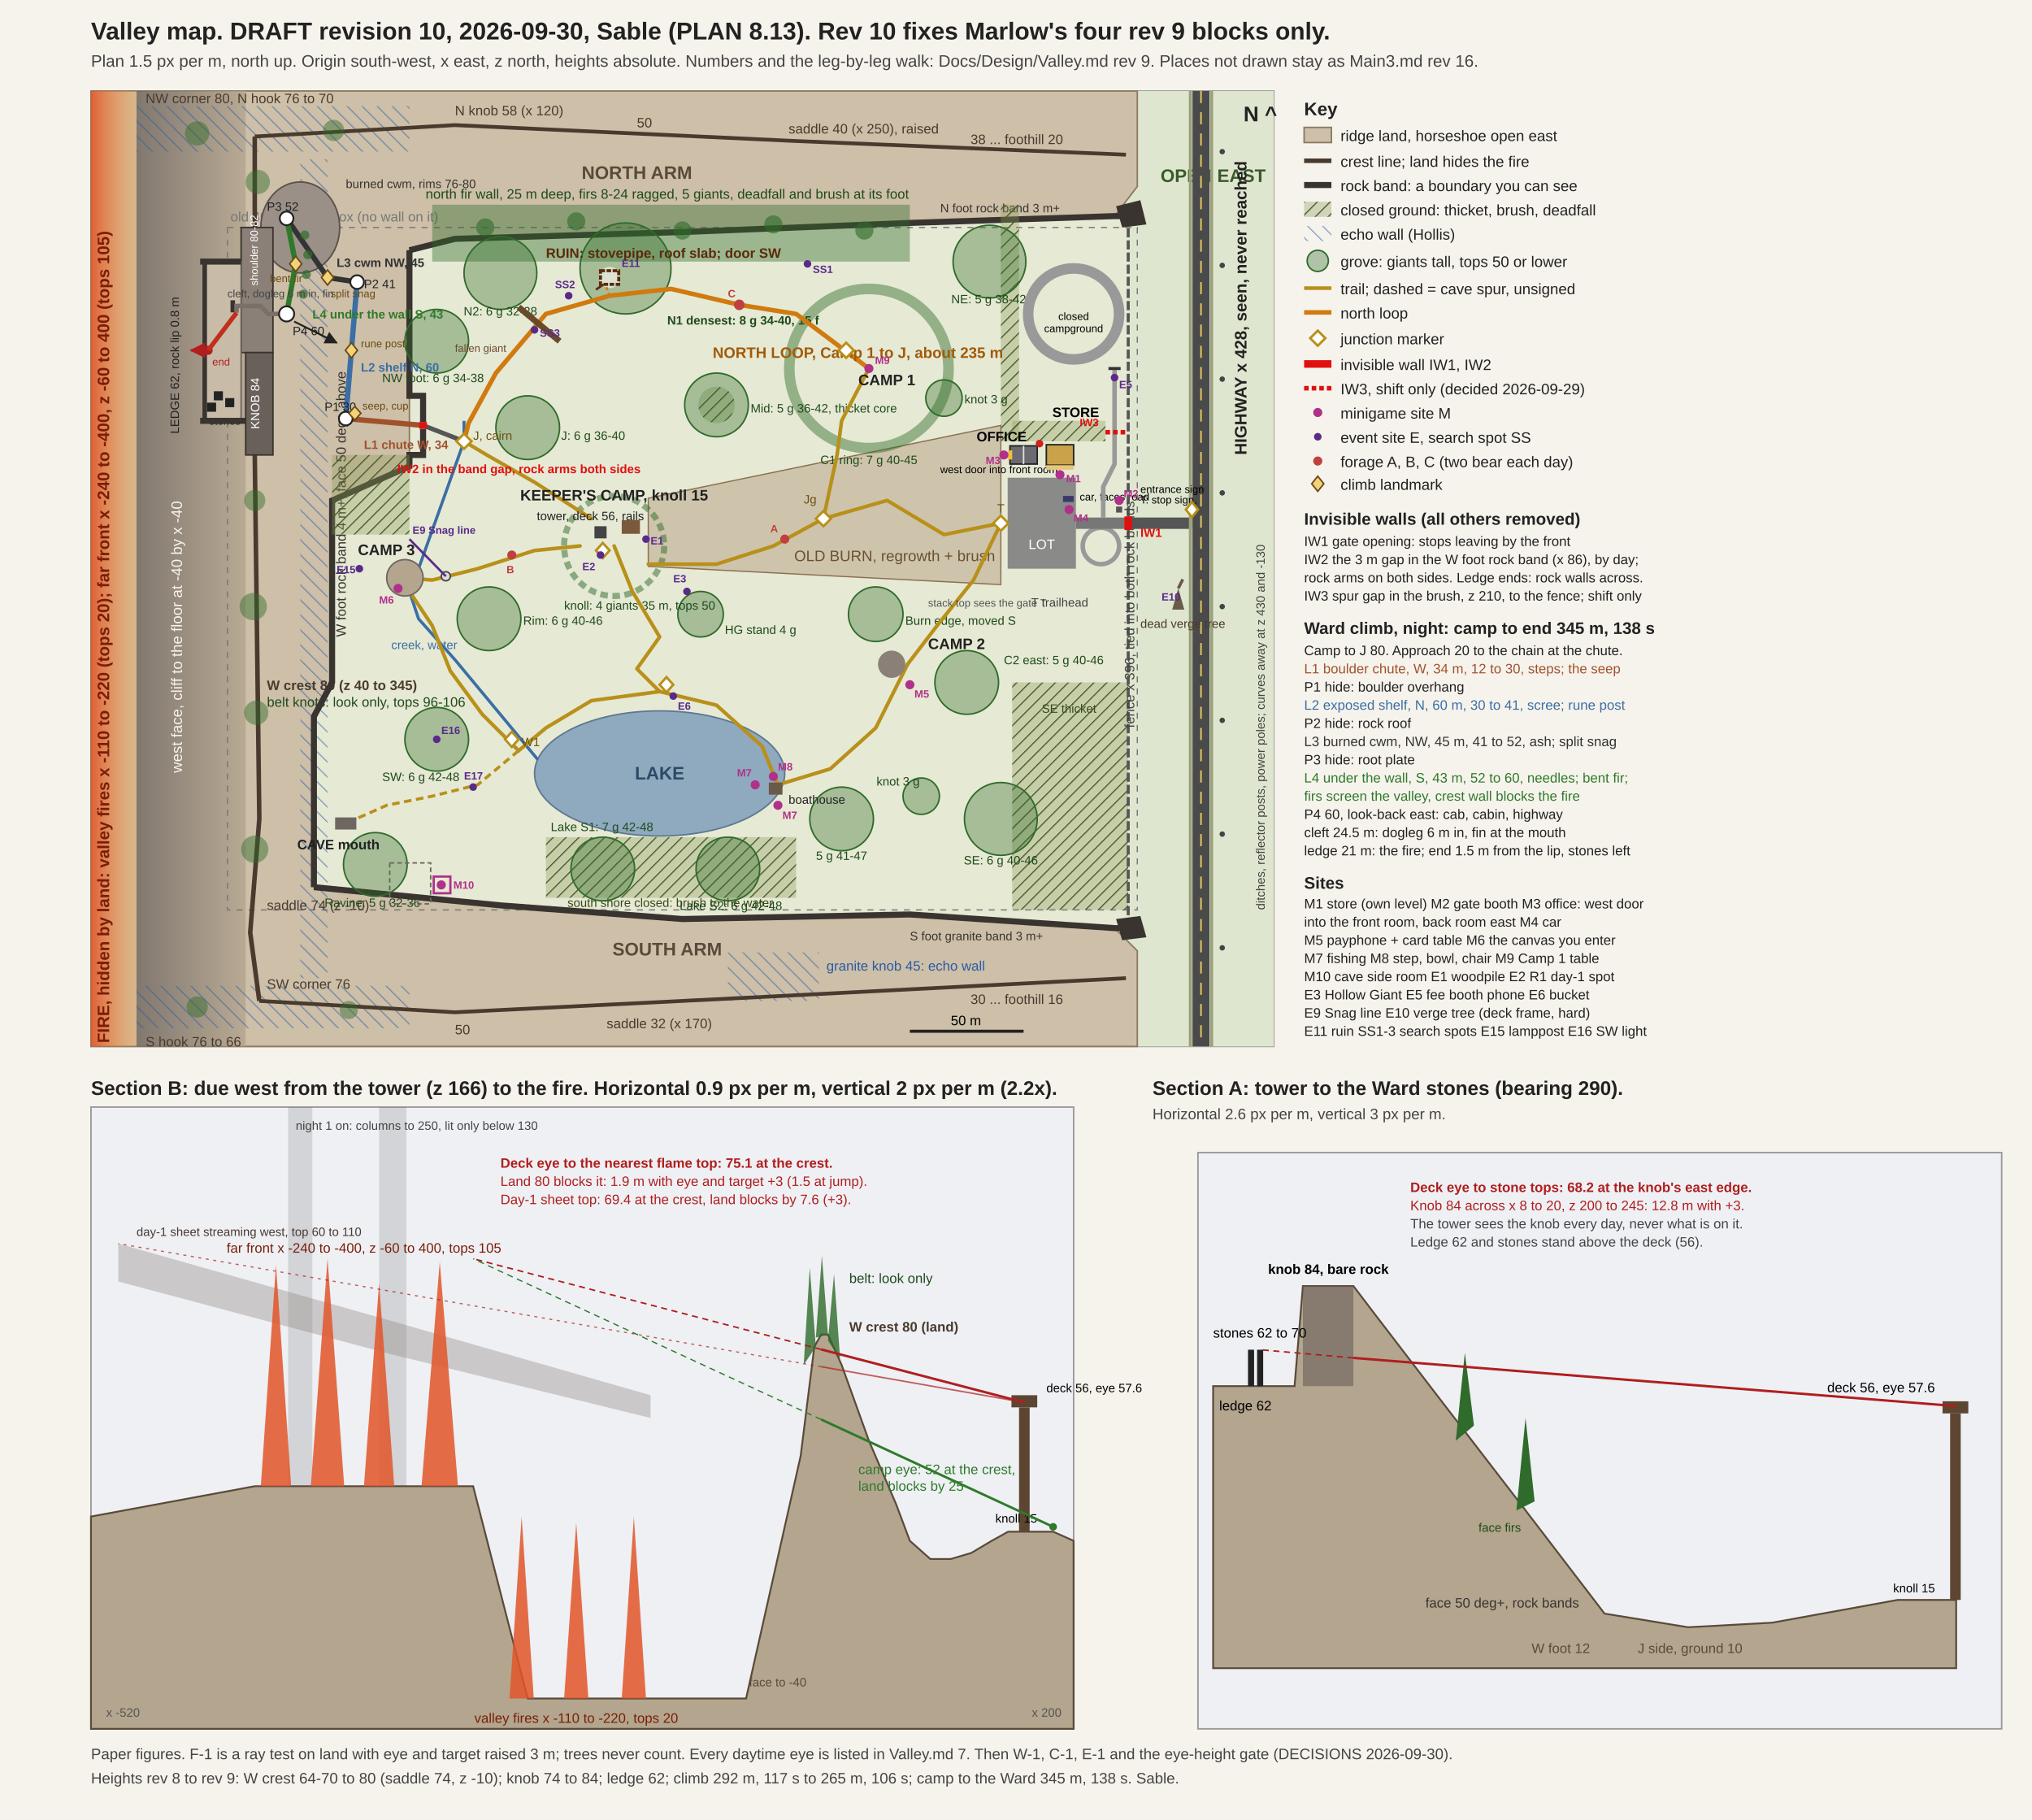
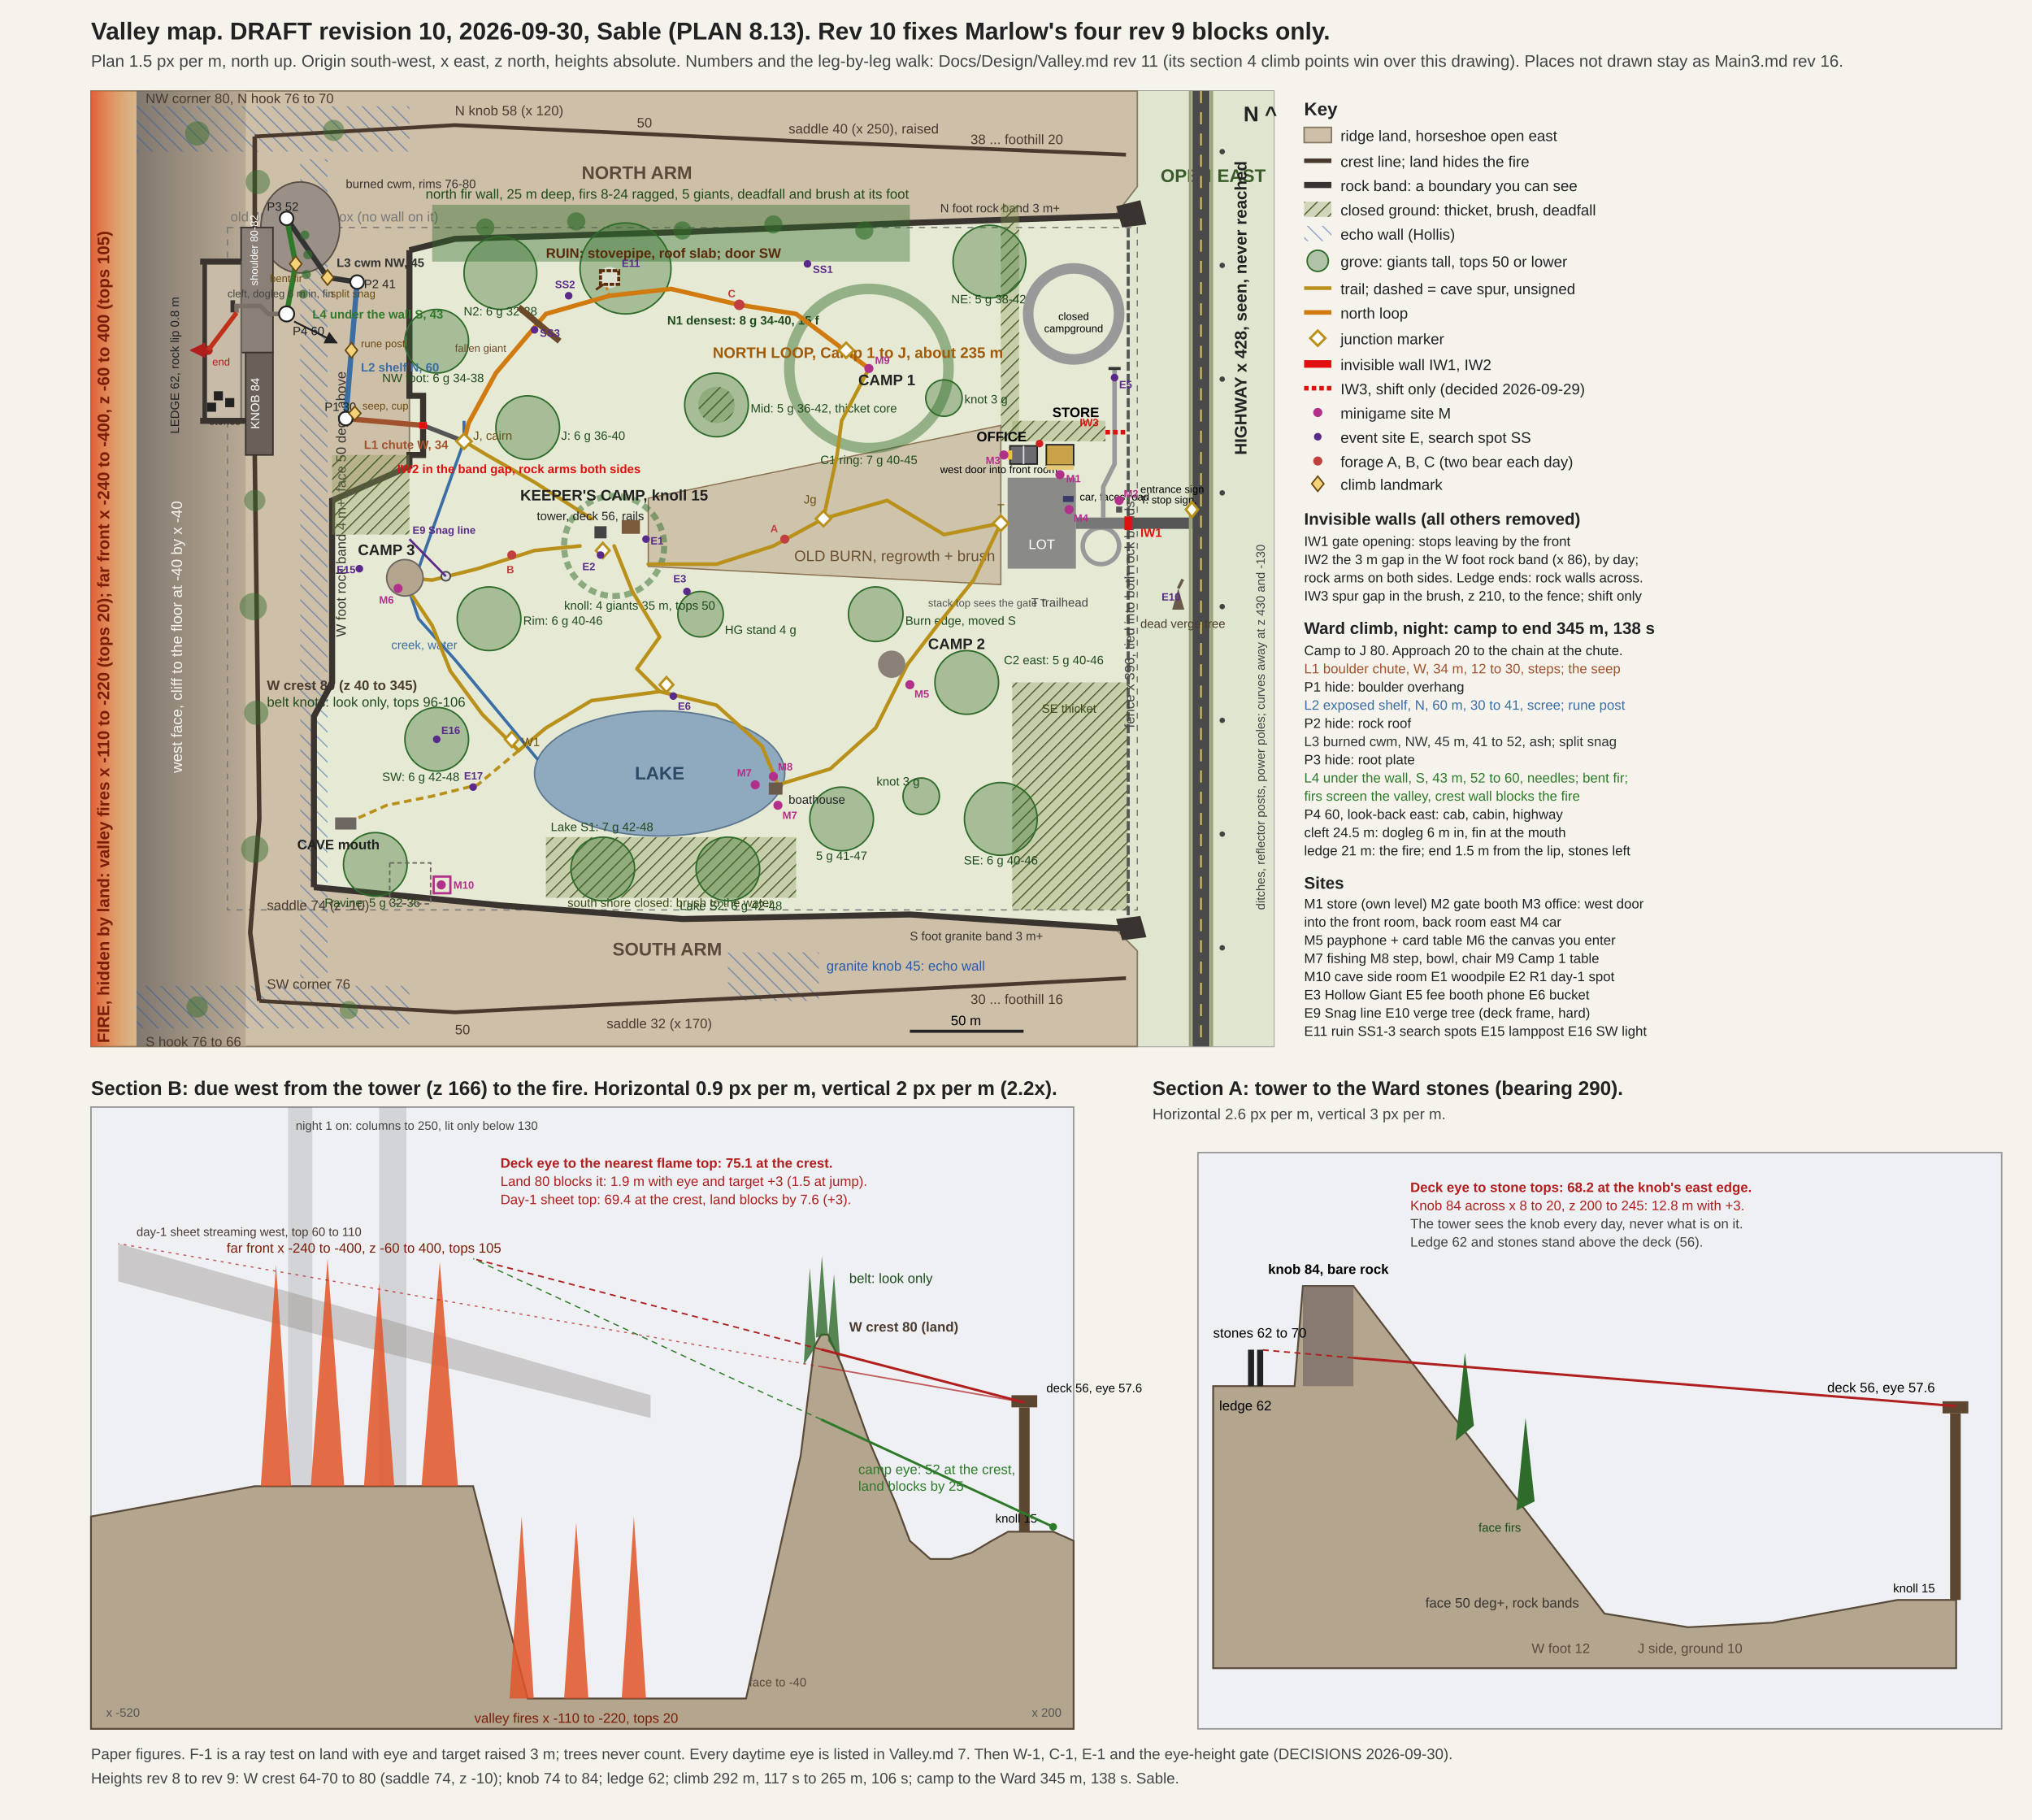
<svg xmlns="http://www.w3.org/2000/svg" width="1340" height="1200" viewBox="0 0 1340 1200" font-family="Arial, Helvetica, sans-serif">
  <defs>
    <linearGradient id="fire" x1="0" y1="0" x2="1" y2="0">
      <stop offset="0" stop-color="#e2552a" stop-opacity="0.9" />
      <stop offset="1" stop-color="#f3a54a" stop-opacity="0.3" />
    </linearGradient>
    <linearGradient id="face" x1="0" y1="0" x2="1" y2="0">
      <stop offset="0" stop-color="#6e6660" />
      <stop offset="1" stop-color="#b3a58e" />
    </linearGradient>
    <pattern id="brush" width="6" height="6" patternUnits="userSpaceOnUse" patternTransform="rotate(45)">
      <rect width="6" height="6" fill="#8a9a5a" fill-opacity="0.35" />
      <line x1="0" y1="0" x2="0" y2="6" stroke="#4a5a2a" stroke-width="1.5" />
    </pattern>
    <pattern id="echo" width="7" height="7" patternUnits="userSpaceOnUse" patternTransform="rotate(-45)">
      <line x1="0" y1="0" x2="0" y2="7" stroke="#2a5aa5" stroke-width="1.4" stroke-opacity="0.55" />
    </pattern>
    <marker id="arrR" viewBox="0 0 10 10" refX="9" refY="5" markerWidth="7" markerHeight="7" orient="auto">
      <path d="M0,0 L10,5 L0,10 z" fill="#b01e1e" />
    </marker>
    <marker id="arrK" viewBox="0 0 10 10" refX="9" refY="5" markerWidth="7" markerHeight="7" orient="auto">
      <path d="M0,0 L10,5 L0,10 z" fill="#222" />
    </marker>
  </defs>
  <rect x="0" y="0" width="1340" height="1200" fill="#f6f3ec" />
  <text x="60" y="26" font-size="16" font-weight="bold" fill="#222">Valley map. DRAFT revision 10, 2026-09-30, Sable (PLAN 8.13). Rev 10 fixes Marlow's four rev 9 blocks only.</text>
-   <text x="60" y="44" font-size="11" fill="#444">Plan 1.5 px per m, north up. Origin south-west, x east, z north, heights absolute. Numbers and the leg-by-leg walk: Docs/Design/Valley.md rev 9. Places not drawn stay as Main3.md rev 16.</text>
+   <text x="60" y="44" font-size="11" fill="#444">Plan 1.5 px per m, north up. Origin south-west, x east, z north, heights absolute. Numbers and the leg-by-leg walk: Docs/Design/Valley.md rev 11 (its section 4 climb points win over this drawing). Places not drawn stay as Main3.md rev 16.</text>
  <rect x="60" y="60" width="780" height="630" fill="#e6e9d4" stroke="#999" stroke-width="1" />
  <rect x="744" y="60" width="96" height="630" fill="#dfe6cf" />
  <polygon points="60,60 750,60 750,123 735,142.5 600,147 450,153 300,157.5 270,165 270,307.5 219,330 219,450 207,472.5 207,585 330,597 450,606 600,603 735,612 750,627 750,690 60,690" fill="#cdbfa8" stroke="#8a7a62" stroke-width="1" />
  <rect x="90" y="60" width="72" height="630" fill="url(#face)" opacity="0.8" />
  <rect x="60" y="60" width="30" height="630" fill="url(#fire)" />
  <text transform="translate(72,420) rotate(-90)" text-anchor="middle" font-size="11" font-weight="bold" fill="#7a1e08">FIRE, hidden by land: valley fires x -110 to -220 (tops 20); far front x -240 to -400, z -60 to 400 (tops 105)</text>
  <text transform="translate(120,420) rotate(-90)" text-anchor="middle" font-size="10" fill="#f6f3ec">west face, cliff to the floor at -40 by x -40</text>
  <rect x="150" y="150" width="600" height="450" fill="none" stroke="#777" stroke-width="0.8" stroke-dasharray="4,4" />
  <text x="152" y="146" font-size="9" fill="#777">old 400 x 300 m box (no wall on it)</text>
  <rect x="198" y="105" width="18" height="540" fill="url(#echo)" />
  <rect x="90" y="70" width="180" height="30" fill="url(#echo)" />
  <rect x="90" y="650" width="180" height="28" fill="url(#echo)" />
  <rect x="480" y="628" width="60" height="32" fill="url(#echo)" />
  <polyline points="171,660 165,615 171,540 168,300" fill="none" stroke="#4a3a2e" stroke-width="3" />
  <polyline points="168,232.5 168,90" fill="none" stroke="#4a3a2e" stroke-width="3" />
  <polyline points="168,90 300,82.5 525,93 742.5,102" fill="none" stroke="#4a3a2e" stroke-width="2.5" />
  <polyline points="171,660 300,667.5 510,657 742.5,645" fill="none" stroke="#4a3a2e" stroke-width="2.5" />
  <g fill="#2f6b2a" fill-opacity="0.45">
    <circle cx="168" cy="560" r="9" />
    <circle cx="169" cy="470" r="8" />
    <circle cx="167" cy="400" r="9" />
    <circle cx="168" cy="330" r="7" />
    <circle cx="170" cy="120" r="8" />
    <circle cx="130" cy="88" r="8" />
    <circle cx="220" cy="86" r="7" />
    <circle cx="130" cy="664" r="7" />
    <circle cx="230" cy="666" r="6" />
  </g>
  <g font-size="9">
    <text x="176" y="455" font-weight="bold" fill="#4a3a2e">W crest 80 (z 40 to 345)</text>
    <text x="176" y="466" fill="#1f4a1c">belt knots: look only, tops 96-106</text>
    <text x="176" y="600" fill="#4a3a2e">saddle 74 (z -10)</text>
    <text x="176" y="652" fill="#4a3a2e">SW corner 76</text>
    <text x="96" y="68" fill="#4a3a2e">NW corner 80, N hook 76 to 70</text>
    <text x="96" y="690" fill="#4a3a2e">S hook 76 to 66</text>
    <text x="300" y="76" fill="#4a3a2e">N knob 58 (x 120)</text>
    <text x="420" y="84" fill="#4a3a2e">50</text>
    <text x="520" y="88" fill="#4a3a2e">saddle 40 (x 250), raised</text>
    <text x="640" y="95" fill="#4a3a2e">38 ... foothill 20</text>
    <text x="300" y="682" fill="#4a3a2e">50</text>
    <text x="400" y="678" fill="#4a3a2e">saddle 32 (x 170)</text>
    <text x="545" y="640" fill="#2a5aa5">granite knob 45: echo wall</text>
    <text x="640" y="662" fill="#4a3a2e">30 ... foothill 16</text>
  </g>
  <text x="420" y="118" font-size="12" font-weight="bold" fill="#5a4a3a" text-anchor="middle">NORTH ARM</text>
  <text x="440" y="630" font-size="12" font-weight="bold" fill="#5a4a3a" text-anchor="middle">SOUTH ARM</text>
  <text x="800" y="120" font-size="12" font-weight="bold" fill="#3a5a2a" text-anchor="middle">OPEN EAST</text>
  <polyline points="270,165 300,157.5 450,153 600,147 735,142.5 744,142.5" fill="none" stroke="#3a3430" stroke-width="4" />
  <polyline points="207,585 330,597 450,606 600,603 735,612 744,612" fill="none" stroke="#3a3430" stroke-width="4" />
  <polyline points="270,165 270,261 279,261 279,278.25" fill="none" stroke="#3a3430" stroke-width="4" />
  <polyline points="279,282.75 279,300 270,300 270,307.5 219,330 219,450 207,472.5 207,585" fill="none" stroke="#3a3430" stroke-width="4" />
  <text x="228" y="420" font-size="9" fill="#3a3430" transform="rotate(-90,228,420)">W foot rock band 4 m+, face 50 deg+ above</text>
  <text x="620" y="140" font-size="8" fill="#3a3430">N foot rock band 3 m+</text>
  <text x="600" y="620" font-size="8" fill="#3a3430">S foot granite band 3 m+</text>
  <rect x="285" y="135" width="315" height="37.5" fill="#2f6b2a" fill-opacity="0.4" />
  <g fill="#2f6b2a" fill-opacity="0.6">
    <circle cx="320" cy="150" r="6" />
    <circle cx="380" cy="146" r="6" />
    <circle cx="450" cy="152" r="6" />
    <circle cx="510" cy="148" r="6" />
    <circle cx="570" cy="152" r="6" />
  </g>
  <text x="440" y="131" font-size="9" fill="#1f4a1c" text-anchor="middle">north fir wall, 25 m deep, firs 8-24 ragged, 5 giants, deadfall and brush at its foot</text>
  <rect x="667.5" y="450" width="76.5" height="150" fill="url(#brush)" />
  <rect x="360" y="552" width="165" height="40" fill="url(#brush)" />
  <rect x="219" y="300" width="51" height="52.5" fill="url(#brush)" />
  <rect x="667.5" y="277.5" width="61.5" height="13.5" fill="url(#brush)" />
  <rect x="660" y="135" width="12" height="156" fill="url(#brush)" />
  <circle cx="472.5" cy="267" r="12" fill="url(#brush)" />
  <text x="705" y="470" font-size="8" fill="#3a4a1a" text-anchor="middle">SE thicket</text>
  <text x="442" y="598" font-size="8" fill="#3a4a1a" text-anchor="middle">south shore closed: brush to the water</text>
  <polygon points="427.5,373.5 427.5,328.5 660,280.5 660,385.5" fill="#b9a58a" fill-opacity="0.55" stroke="#8a7050" stroke-width="0.8" />
  <text x="590" y="370" font-size="10" fill="#6a5030" text-anchor="middle">OLD BURN, regrowth + brush</text>
  <ellipse cx="435" cy="510" rx="82.5" ry="41.25" fill="#8fa9bf" stroke="#5e7890" stroke-width="1" />
  <text x="435" y="514" font-size="12" font-weight="bold" fill="#2a4a66" text-anchor="middle">LAKE</text>
  <polyline points="306,277.5 306,291 276,375 267,381 276,408 300,435 354.75,501" fill="none" stroke="#3b6ea5" stroke-width="2" />
  <text x="258" y="428" font-size="8" fill="#3b6ea5">creek, water</text>
  <g fill="#2f6b2a" fill-opacity="0.35" stroke="#2f6b2a" stroke-width="1">
    <circle cx="412.5" cy="177" r="30" />
    <circle cx="330" cy="180" r="24" />
    <circle cx="652.5" cy="172.5" r="24" />
    <circle cx="472.5" cy="267" r="21" />
    <circle cx="348" cy="282" r="21" />
    <circle cx="288" cy="225" r="21" />
    <circle cx="322.5" cy="408" r="21" />
    <circle cx="288" cy="487.5" r="21" />
    <circle cx="247.5" cy="570" r="21" />
    <circle cx="397.5" cy="573" r="21" />
    <circle cx="480" cy="573" r="21" />
    <circle cx="555" cy="540" r="21" />
    <circle cx="637.5" cy="450" r="21" />
    <circle cx="660" cy="540" r="24" />
    <circle cx="462" cy="405" r="15" />
    <circle cx="577.5" cy="405" r="18" />
    <circle cx="622.5" cy="262.5" r="12" />
    <circle cx="607.5" cy="525" r="12" />
  </g>
  <circle cx="573" cy="243" r="52.5" fill="none" stroke="#2f6b2a" stroke-width="7" stroke-opacity="0.45" />
  <circle cx="405" cy="360" r="33" fill="none" stroke="#2f6b2a" stroke-width="4" stroke-opacity="0.5" stroke-dasharray="5,3" />
  <circle cx="402" cy="183" r="7" fill="#f6f3ec" fill-opacity="0.7" />
  <g font-size="8" fill="#1f4a1c">
    <text x="440" y="214" font-weight="bold">N1 densest: 8 g 34-40, 15 f</text>
    <text x="330" y="208" text-anchor="middle">N2: 6 g 32-38</text>
    <text x="652" y="200" text-anchor="middle">NE: 5 g 38-42</text>
    <text x="495" y="272">Mid: 5 g 36-42, thicket core</text>
    <text x="370" y="290">J: 6 g 36-40</text>
    <text x="252" y="252">NW foot: 6 g 34-38</text>
    <text x="345" y="412">Rim: 6 g 40-46</text>
    <text x="252" y="515">SW: 6 g 42-48</text>
    <text x="214" y="598">Ravine: 5 g 32-36</text>
    <text x="397" y="548" text-anchor="middle">Lake S1: 7 g 42-48</text>
    <text x="482" y="600" text-anchor="middle">Lake S2: 6 g 42-48</text>
    <text x="555" y="567" text-anchor="middle">5 g 41-47</text>
    <text x="662" y="438">C2 east: 5 g 40-46</text>
    <text x="660" y="570" text-anchor="middle">SE: 6 g 40-46</text>
    <text x="597" y="412">Burn edge, moved S</text>
    <text x="478" y="418">HG stand 4 g</text>
    <text x="573" y="306" text-anchor="middle">C1 ring: 7 g 40-45</text>
    <text x="372" y="402">knoll: 4 giants 35 m, tops 50</text>
    <text x="636" y="266">knot 3 g</text>
    <text x="578" y="518">knot 3 g</text>
  </g>
  <g fill="none" stroke="#b8901a" stroke-width="2.4" stroke-linecap="round" stroke-linejoin="round">
    <polyline points="405,360 417,390 435,420 420,441 435,456" />
    <polyline points="435,456 472.5,465 502.5,492 513,517.5" />
    <polyline points="513,517.5 547.5,507 577.5,480 598.5,438" />
    <polyline points="598.5,438 618,412.5 642,382.5 660,345" />
    <polyline points="427.5,372 472.5,372 510,360 543,342" />
    <polyline points="543,342 585,330 622.5,352.5 660,345" />
    <polyline points="543,342 552,300 555,277.5 573,243" />
    <polyline points="382.5,360 352.5,363 315,375 285,382.5 267,381" />
    <polyline points="435,456 390,462 360,480 342,495" />
    <polyline points="342,495 318,471 297,442.5 285,412.5 270,390" />
    <polyline points="390,342 352.5,318 321,300 306,291" />
  </g>
  <polyline points="342,495 315,517.5 285,525 255,531 228,543" fill="none" stroke="#b8901a" stroke-width="2" stroke-dasharray="5,3" />
  <polyline points="573,243 525,207 487.5,201 442.5,190.5 402,195 360,207 327,246 309,279 306,291" fill="none" stroke="#d07a10" stroke-width="3" stroke-linejoin="round" />
  <polyline points="402,195 399,187" fill="none" stroke="#d07a10" stroke-width="1.5" stroke-dasharray="2,2" />
  <text x="470" y="236" font-size="10" font-weight="bold" fill="#a05a08">NORTH LOOP, Camp 1 to J, about 235 m</text>
  <line x1="342" y1="202.5" x2="369" y2="225" stroke="#6a4a2a" stroke-width="4" />
  <text x="300" y="232" font-size="7" fill="#6a4a2a">fallen giant</text>
  <g font-size="10" font-weight="bold" fill="#222">
    <rect x="410" y="343" width="12" height="9" fill="#7a5a3a" />
    <rect x="392" y="347" width="8" height="8" fill="#444" />
    <text x="405" y="330" text-anchor="middle">KEEPER'S CAMP, knoll 15</text>
    <text x="354" y="343" font-size="8" font-weight="normal">tower, deck 56, rails</text>
    <text x="566" y="254">CAMP 1</text>
    <circle cx="588" cy="438" r="9" fill="#8a8078" />
    <text x="612" y="428">CAMP 2</text>
    <text x="612" y="400" font-size="7" font-weight="normal" fill="#555">stack top sees the gate T</text>
    <circle cx="267" cy="381" r="12" fill="#b3a58e" stroke="#6e6660" />
    <text x="236" y="366">CAMP 3</text>
    <circle cx="294" cy="380" r="3" fill="#ddd" stroke="#444" />
    <rect x="507" y="516" width="9" height="8" fill="#6a5a4a" />
    <text x="520" y="530" font-size="8" font-weight="normal">boathouse</text>
    <rect x="221" y="539" width="14" height="8" fill="#6e6660" />
    <text x="196" y="560" font-size="9">CAVE mouth</text>
    <rect x="257" y="569" width="27" height="27" fill="none" stroke="#6e6660" stroke-dasharray="3,2" />
    <rect x="286" y="578" width="11" height="11" fill="none" stroke="#b0308a" stroke-width="1.5" />
    <rect x="396" y="178.5" width="12" height="9" fill="none" stroke="#5a2a0a" stroke-width="2" stroke-dasharray="3,1" />
    <line x1="398" y1="187.5" x2="393" y2="191" stroke="#5a2a0a" stroke-width="1.5" />
    <text x="360" y="170" font-size="9" fill="#5a2a0a">RUIN: stovepipe, roof slab; door SW</text>
  </g>
  <rect x="664.5" y="315" width="45" height="60" fill="#8a8a88" />
  <text x="687" y="362" font-size="9" fill="#fff" text-anchor="middle">LOT</text>
  <rect x="666" y="294" width="18" height="12" fill="#6a6a70" stroke="#222" />
  <line x1="675" y1="294" x2="675" y2="306" stroke="#ddd" stroke-width="1" />
  <line x1="666" y1="297" x2="666" y2="303" stroke="#f0c040" stroke-width="3" />
  <text x="620" y="312" font-size="7">west door into front room</text>
  <text x="644" y="291" font-size="9" font-weight="bold">OFFICE</text>
  <rect x="690" y="293.25" width="18" height="13.5" fill="#c9a24a" stroke="#222" />
  <rect x="690" y="306.75" width="18" height="3" fill="#e6c878" />
  <text x="694" y="275" font-size="9" font-weight="bold">STORE</text>
  <rect x="701" y="327" width="7" height="4" fill="#3a3a6a" />
  <text x="712" y="330" font-size="7">car, faces road</text>
  <rect x="736" y="334" width="4" height="4" fill="#555" />
  <circle cx="726" cy="360" r="12" fill="none" stroke="#999" stroke-width="3" />
  <polyline points="727.5,341.25 727.5,321 735,306 735,243" fill="none" stroke="#999" stroke-width="3" />
  <circle cx="708" cy="207" r="30" fill="none" stroke="#999" stroke-width="7" />
  <text x="708" y="211" font-size="7" text-anchor="middle">closed</text>
  <text x="708" y="219" font-size="7" text-anchor="middle">campground</text>
  <line x1="731" y1="243" x2="739" y2="243" stroke="#333" stroke-width="2" />
  <circle cx="685.5" cy="292.5" r="2.5" fill="#d02020" />
  <rect x="709.5" y="341.25" width="34.5" height="7.5" fill="#777" />
  <line x1="744" y1="142.5" x2="744" y2="340.5" stroke="#555" stroke-width="2" stroke-dasharray="6,2" />
  <line x1="744" y1="349.5" x2="744" y2="612" stroke="#555" stroke-width="2" stroke-dasharray="6,2" />
  <polygon points="736,136 752,132 756,148 740,150" fill="#3a3430" />
  <polygon points="736,606 752,604 756,618 740,620" fill="#3a3430" />
  <text x="748" y="480" font-size="9" fill="#444" transform="rotate(-90,748,480)">fence x 396, tied into both rock bands</text>
  <rect x="744" y="341.25" width="42" height="7.5" fill="#555" />
  <rect x="784" y="60" width="2" height="630" fill="#9aa07a" />
  <rect x="798" y="60" width="2" height="630" fill="#9aa07a" />
  <rect x="786.4" y="60" width="11.2" height="630" fill="#4a4a4a" />
  <line x1="792" y1="60" x2="792" y2="690" stroke="#e8d060" stroke-width="1" stroke-dasharray="8,6" />
  <g fill="#444">
    <circle cx="806" cy="100" r="1.8" />
    <circle cx="806" cy="175" r="1.8" />
    <circle cx="806" cy="250" r="1.8" />
    <circle cx="806" cy="325" r="1.8" />
    <circle cx="806" cy="400" r="1.8" />
    <circle cx="806" cy="475" r="1.8" />
    <circle cx="806" cy="550" r="1.8" />
    <circle cx="806" cy="625" r="1.8" />
  </g>
  <text x="822" y="300" font-size="11" font-weight="bold" fill="#222" transform="rotate(-90,822,300)">HIGHWAY x 428, seen, never reached</text>
  <text x="834" y="600" font-size="8" fill="#444" transform="rotate(-90,834,600)">ditches, reflector posts, power poles; curves away at z 430 and -130</text>
  <polygon points="777,388 781,402 773,402" fill="#6a5a4a" />
  <line x1="777" y1="388" x2="780" y2="382" stroke="#6a5a4a" stroke-width="2" />
  <text x="752" y="414" font-size="8" fill="#4a3a2a">dead verge tree</text>
  <text x="752" y="332" font-size="7">T: stop sign,</text>
  <text x="752" y="325" font-size="7">entrance sign</text>
  <text x="680" y="400" font-size="8" fill="#444">T trailhead</text>
  <ellipse cx="198" cy="150" rx="26" ry="30" fill="#9a9088" stroke="#5a5048" />
  <text x="228" y="124" font-size="8" fill="#3a3430">burned cwm, rims 76-80</text>
  <rect x="159" y="150" width="21" height="82.5" fill="#8a8078" stroke="#3a3430" />
  <rect x="162" y="232.5" width="18" height="67.5" fill="#6a605a" stroke="#3a3430" />
  <text x="171" y="266" font-size="8" fill="#fff" text-anchor="middle" transform="rotate(-90,171,266)">KNOB 84</text>
  <text x="170" y="165" font-size="7" fill="#fff" text-anchor="middle" transform="rotate(-90,170,165)">shoulder 80-82</text>
  <rect x="135" y="172.5" width="24" height="105" fill="#c8bca8" stroke="#6e6660" />
  <line x1="135" y1="172.5" x2="135" y2="277.5" stroke="#3a3430" stroke-width="3" />
  <text x="118" y="286" font-size="8" fill="#222" transform="rotate(-90,118,286)">LEDGE 62, rock lip 0.8 m</text>
  <rect x="152" y="198" width="3" height="8" fill="#3a3430" />
  <g fill="#222">
    <rect x="141" y="258" width="6" height="6" />
    <rect x="148.5" y="262.5" width="6" height="6" />
    <rect x="136.5" y="265.5" width="6" height="6" />
  </g>
  <text x="138" y="280" font-size="7">stones</text>
  <circle cx="137.25" cy="231" r="3" fill="#b01e1e" />
  <line x1="137.25" y1="231" x2="126" y2="231" stroke="#b01e1e" stroke-width="1.5" marker-end="url(#arrR)" />
  <text x="140" y="241" font-size="7" fill="#b01e1e">end</text>
  <polyline points="306,291 279,280.5" fill="none" stroke="#555" stroke-width="3" />
  <polyline points="279,280.5 228,276" fill="none" stroke="#a0522d" stroke-width="3.5" />
  <polyline points="228,276 235.5,186" fill="none" stroke="#3b6ea5" stroke-width="3.5" />
  <polyline points="235.5,186 216,183 189,144" fill="none" stroke="#333" stroke-width="3.5" />
  <polyline points="189,144 195,174 189,207" fill="none" stroke="#2f7a2a" stroke-width="3.5" />
  <polyline points="189,207 177,207 171.75,201.75 156,201.75 156,206.25" fill="none" stroke="#7a7068" stroke-width="3" />
  <polyline points="156,206.25 137.25,231" fill="none" stroke="#c0301a" stroke-width="3" />
  <g fill="#2f6b2a" fill-opacity="0.7">
    <circle cx="201" cy="155" r="3" />
    <circle cx="203" cy="168" r="3" />
    <circle cx="202" cy="181" r="3" />
    <circle cx="200" cy="194" r="3" />
  </g>
  <g font-size="8" font-weight="bold">
    <text x="240" y="296" fill="#a0522d">L1 chute W, 34</text>
    <text x="238" y="245" fill="#3b6ea5">L2 shelf N, 60</text>
    <text x="222" y="176" fill="#333">L3 cwm NW, 45</text>
    <text x="206" y="210" fill="#2f7a2a">L4 under the wall S, 43</text>
  </g>
  <g fill="#fff" stroke="#222" stroke-width="1.2">
    <circle cx="228" cy="276" r="4.5" />
    <circle cx="235.5" cy="186" r="4.5" />
    <circle cx="189" cy="144" r="4.5" />
    <circle cx="189" cy="207" r="5" />
  </g>
  <g font-size="8" fill="#222">
    <text x="214" y="271">P1 30</text>
    <text x="240" y="190">P2 41</text>
    <text x="176" y="139">P3 52</text>
    <text x="193" y="221">P4 60</text>
  </g>
  <line x1="194" y1="212" x2="222" y2="226" stroke="#222" stroke-width="1.2" marker-end="url(#arrK)" />
  <text x="150" y="196" font-size="7" fill="#444">cleft, dogleg 6 m in, fin</text>
  <g fill="#f3d27a" stroke="#6a4a10" stroke-width="1">
    <polygon points="234,268 238,272.5 234,277 230,272.5" />
    <polygon points="231.75,226 235.75,231 231.75,236 227.75,231" />
    <polygon points="216,178 220,183 216,188 212,183" />
    <polygon points="195,169 199,174 195,179 191,174" />
  </g>
  <g font-size="7" fill="#6a4a10">
    <text x="239" y="270">seep, cup</text>
    <text x="238" y="229">rune post</text>
    <text x="218" y="196">split snag</text>
    <text x="178" y="186">bent fir</text>
  </g>
  <line x1="744" y1="340.5" x2="744" y2="349.5" stroke="#e01010" stroke-width="5" />
  <line x1="279" y1="278.25" x2="279" y2="282.75" stroke="#e01010" stroke-width="5" />
  <line x1="729" y1="285" x2="744" y2="285" stroke="#e01010" stroke-width="3" stroke-dasharray="3,2" />
  <text x="752" y="354" font-size="8" font-weight="bold" fill="#e01010">IW1</text>
  <text x="262" y="312" font-size="8" font-weight="bold" fill="#e01010">IW2 in the band gap, rock arms both sides</text>
  <text x="712" y="281" font-size="7" font-weight="bold" fill="#e01010">IW3</text>
  <line x1="132" y1="172.5" x2="159" y2="172.5" stroke="#3a3430" stroke-width="4" />
  <line x1="132" y1="277.5" x2="162" y2="277.5" stroke="#3a3430" stroke-width="4" />
  <g fill="#fff" stroke="#b8901a" stroke-width="1.6">
    <polygon points="397.5,358 402,363 397.5,368 393,363" />
    <polygon points="439.5,446.5 444,451.5 439.5,456.5 435,451.5" />
    <polygon points="543,337 548,342 543,347 538,342" />
    <polygon points="660,340 665,345 660,350 655,345" />
    <polygon points="337.5,482.5 342,487.5 337.5,492.5 333,487.5" />
    <polygon points="306,286 311,291 306,296 301,291" />
    <polygon points="558,226 563,231 558,236 553,231" />
    <polygon points="786,331 790,336 786,341 782,336" />
  </g>
  <g font-size="8" fill="#6a5010">
    <text x="530" y="332">Jg</text>
    <text x="312" y="290">J, cairn</text>
    <text x="344" y="492">W1</text>
    <text x="660" y="338" text-anchor="middle">T</text>
  </g>
  <g font-size="7" font-weight="bold">
    <g fill="#b0308a">
      <circle cx="699" cy="313" r="3" />
      <text x="703" y="318">M1</text>
      <circle cx="738" cy="330" r="3" />
      <text x="741" y="328">M2</text>
      <circle cx="662" cy="300" r="3" />
      <text x="650" y="306">M3</text>
      <circle cx="705" cy="336" r="3" />
      <text x="708" y="344">M4</text>
      <circle cx="600" cy="451.5" r="3" />
      <text x="603" y="460">M5</text>
      <circle cx="262.5" cy="388" r="3" />
      <text x="250" y="398">M6</text>
      <circle cx="498" cy="517.5" r="3" />
      <text x="486" y="512">M7</text>
      <circle cx="513" cy="531" r="3" />
      <text x="516" y="540">M7</text>
      <circle cx="510" cy="512" r="3" />
      <text x="513" y="508">M8</text>
      <circle cx="573" cy="243" r="3" />
      <text x="577" y="240">M9</text>
      <circle cx="291" cy="583.5" r="3" />
      <text x="299" y="586">M10</text>
    </g>
    <g fill="#5a2a8a">
      <circle cx="426" cy="355.5" r="2.5" />
      <text x="429" y="359">E1</text>
      <circle cx="396" cy="366" r="2.5" />
      <text x="384" y="376">E2</text>
      <circle cx="453" cy="390" r="2.5" />
      <text x="444" y="384">E3</text>
      <circle cx="735" cy="249" r="2.5" />
      <text x="738" y="256">E5</text>
      <circle cx="444" cy="459" r="2.5" />
      <text x="447" y="468">E6</text>
      <line x1="294" y1="380" x2="270" y2="355.5" stroke="#5a2a8a" stroke-width="1.5" />
      <text x="272" y="352">E9 Snag line</text>
      <text x="766" y="396">E10</text>
      <text x="410" y="176">E11</text>
      <circle cx="532.5" cy="174" r="2.5" />
      <text x="536" y="180">SS1</text>
      <circle cx="375" cy="195" r="2.5" />
      <text x="366" y="190">SS2</text>
      <circle cx="352.5" cy="217.5" r="2.5" />
      <text x="356" y="222">SS3</text>
      <circle cx="237" cy="375" r="2.5" />
      <text x="222" y="378">E15</text>
      <circle cx="288" cy="487.5" r="2.5" />
      <text x="291" y="484">E16</text>
      <circle cx="312" cy="519" r="2.5" />
      <text x="306" y="514">E17</text>
    </g>
    <g fill="#c04040">
      <circle cx="517.5" cy="355.5" r="3" />
      <text x="508" y="351">A</text>
      <circle cx="337.5" cy="366" r="3" />
      <text x="334" y="378">B</text>
      <circle cx="487.5" cy="201" r="3.5" />
      <text x="480" y="196">C</text>
    </g>
  </g>
  <line x1="600" y1="680" x2="675" y2="680" stroke="#222" stroke-width="2" />
  <text x="637" y="676" font-size="9" text-anchor="middle">50 m</text>
  <text x="820" y="80" font-size="14" font-weight="bold" fill="#222">N ^</text>
  <g font-size="10" fill="#222">
    <text x="860" y="76" font-size="12" font-weight="bold">Key</text>
    <rect x="860" y="84" width="18" height="10" fill="#cdbfa8" stroke="#8a7a62" />
    <text x="884" y="93">ridge land, horseshoe open east</text>
    <line x1="860" y1="106" x2="878" y2="106" stroke="#4a3a2e" stroke-width="3" />
    <text x="884" y="110">crest line; land hides the fire</text>
    <line x1="860" y1="122" x2="878" y2="122" stroke="#3a3430" stroke-width="4" />
    <text x="884" y="126">rock band: a boundary you can see</text>
    <rect x="860" y="133" width="18" height="10" fill="url(#brush)" />
    <text x="884" y="142">closed ground: thicket, brush, deadfall</text>
    <rect x="860" y="149" width="18" height="10" fill="url(#echo)" />
    <text x="884" y="158">echo wall (Hollis)</text>
    <circle cx="869" cy="172" r="7" fill="#2f6b2a" fill-opacity="0.35" stroke="#2f6b2a" />
    <text x="884" y="176">grove: giants tall, tops 50 or lower</text>
    <line x1="860" y1="190" x2="878" y2="190" stroke="#b8901a" stroke-width="2.4" />
    <text x="884" y="194">trail; dashed = cave spur, unsigned</text>
    <line x1="860" y1="206" x2="878" y2="206" stroke="#d07a10" stroke-width="3" />
    <text x="884" y="210">north loop</text>
    <polygon points="869,218 874,223 869,228 864,223" fill="#fff" stroke="#b8901a" stroke-width="1.6" />
    <text x="884" y="227">junction marker</text>
    <line x1="860" y1="240" x2="878" y2="240" stroke="#e01010" stroke-width="5" />
    <text x="884" y="244">invisible wall IW1, IW2</text>
    <line x1="860" y1="256" x2="878" y2="256" stroke="#e01010" stroke-width="3" stroke-dasharray="3,2" />
    <text x="884" y="260">IW3, shift only (decided 2026-09-29)</text>
    <circle cx="869" cy="272" r="3" fill="#b0308a" />
    <text x="884" y="276">minigame site M</text>
    <circle cx="869" cy="288" r="2.5" fill="#5a2a8a" />
    <text x="884" y="292">event site E, search spot SS</text>
    <circle cx="869" cy="304" r="3" fill="#c04040" />
    <text x="884" y="308">forage A, B, C (two bear each day)</text>
    <polygon points="869,314 873,319 869,324 865,319" fill="#f3d27a" stroke="#6a4a10" />
    <text x="884" y="323">climb landmark</text>
  </g>
  <g font-size="9" fill="#222">
    <text x="860" y="346" font-size="11" font-weight="bold">Invisible walls (all others removed)</text>
    <text x="860" y="360">IW1 gate opening: stops leaving by the front</text>
    <text x="860" y="372">IW2 the 3 m gap in the W foot rock band (x 86), by day;</text>
    <text x="860" y="384">rock arms on both sides. Ledge ends: rock walls across.</text>
    <text x="860" y="396">IW3 spur gap in the brush, z 210, to the fence; shift only</text>
    <text x="860" y="418" font-size="11" font-weight="bold">Ward climb, night: camp to end 345 m, 138 s</text>
    <text x="860" y="432">Camp to J 80. Approach 20 to the chain at the chute.</text>
    <text x="860" y="444" fill="#a0522d">L1 boulder chute, W, 34 m, 12 to 30, steps; the seep</text>
    <text x="860" y="456">P1 hide: boulder overhang</text>
    <text x="860" y="468" fill="#3b6ea5">L2 exposed shelf, N, 60 m, 30 to 41, scree; rune post</text>
    <text x="860" y="480">P2 hide: rock roof</text>
    <text x="860" y="492" fill="#333">L3 burned cwm, NW, 45 m, 41 to 52, ash; split snag</text>
    <text x="860" y="504">P3 hide: root plate</text>
    <text x="860" y="516" fill="#2f7a2a">L4 under the wall, S, 43 m, 52 to 60, needles; bent fir;</text>
    <text x="860" y="528" fill="#2f7a2a">firs screen the valley, crest wall blocks the fire</text>
    <text x="860" y="540">P4 60, look-back east: cab, cabin, highway</text>
    <text x="860" y="552">cleft 24.5 m: dogleg 6 m in, fin at the mouth</text>
    <text x="860" y="564">ledge 21 m: the fire; end 1.5 m from the lip, stones left</text>
    <text x="860" y="586" font-size="11" font-weight="bold">Sites</text>
    <text x="860" y="599">M1 store (own level)  M2 gate booth  M3 office: west door</text>
    <text x="860" y="611">into the front room, back room east  M4 car</text>
    <text x="860" y="623">M5 payphone + card table  M6 the canvas you enter</text>
    <text x="860" y="635">M7 fishing  M8 step, bowl, chair  M9 Camp 1 table</text>
    <text x="860" y="647">M10 cave side room  E1 woodpile  E2 R1 day-1 spot</text>
    <text x="860" y="659">E3 Hollow Giant  E5 fee booth phone  E6 bucket</text>
    <text x="860" y="671">E9 Snag line  E10 verge tree (deck frame, hard)</text>
    <text x="860" y="683">E11 ruin  SS1-3 search spots  E15 lamppost  E16 SW light</text>
  </g>
  <text x="60" y="722" font-size="13" font-weight="bold" fill="#222">Section B: due west from the tower (z 166) to the fire. Horizontal 0.9 px per m, vertical 2 px per m (2.2x).</text>
  <rect x="60" y="730" width="648" height="410" fill="#eef0f4" stroke="#999" />
  <g fill="#555" fill-opacity="0.18">
    <rect x="190" y="730" width="16" height="250" />
    <rect x="250" y="730" width="18" height="250" />
  </g>
  <text x="195" y="745" font-size="8" fill="#444">night 1 on: columns to 250, lit only below 130</text>
  <polygon points="429,920 258,871 78,820 78,845 258,893 429,935" fill="#8a8078" fill-opacity="0.35" />
  <text x="90" y="815" font-size="8" fill="#4a3a32">day-1 sheet streaming west, top 60 to 110</text>
  <polygon points="60,1000 168,980 312,980 348,1120 492,1120 510,1040 528,960 537,888 541.5,880 546,880 555,900 573,950 591,992 600,1016 613.5,1028 627,1028 640.5,1024 654,1016 664.8,1010 694.5,1010 708,1016 708,1140 60,1140" fill="#b3a58e" stroke="#5a4a3a" stroke-width="1.2" />
  <g fill="#e2552a" fill-opacity="0.85">
    <polygon points="172,980 182,834 192,980" />
    <polygon points="205,980 216,830 227,980" />
    <polygon points="240,980 250,846 260,980" />
    <polygon points="278,980 290,832 302,980" />
  </g>
  <text x="240" y="826" font-size="9" fill="#7a1e08" text-anchor="middle">far front x -240 to -400, z -60 to 400, tops 105</text>
  <g fill="#e2552a" fill-opacity="0.85">
    <polygon points="336,1120 344,1000 352,1120" />
    <polygon points="372,1120 380,1004 388,1120" />
    <polygon points="410,1120 418,1000 426,1120" />
  </g>
  <text x="380" y="1136" font-size="9" fill="#7a1e08" text-anchor="middle">valley fires x -110 to -220, tops 20</text>
  <g fill="#2f6b2a" fill-opacity="0.8">
    <polygon points="530,900 534,836 538,888" />
    <polygon points="538,882 542,828 546,880" />
    <polygon points="546,884 550,840 554,896" />
  </g>
  <text x="560" y="846" font-size="9" fill="#1f4a1c">belt: look only</text>
  <text x="560" y="878" font-size="9" font-weight="bold" fill="#4a3a2e">W crest 80 (land)</text>
  <rect x="672" y="928" width="7" height="82" fill="#5c4632" />
  <rect x="667" y="920" width="17" height="8" fill="#5c4632" />
  <text x="690" y="918" font-size="8">deck 56, eye 57.6</text>
  <text x="684" y="1004" font-size="8" text-anchor="end">knoll 15</text>
  <circle cx="694.5" cy="1006.8" r="2.5" fill="#2f7a2a" />
  <line x1="675.6" y1="924.8" x2="541.5" y2="889.8" stroke="#b01e1e" stroke-width="1.6" />
  <line x1="541.5" y1="889.8" x2="312" y2="830" stroke="#b01e1e" stroke-width="1" stroke-dasharray="4,3" />
  <line x1="675.6" y1="924.8" x2="541.5" y2="901.2" stroke="#b01e1e" stroke-width="1" stroke-opacity="0.7" />
  <line x1="541.5" y1="901.2" x2="78" y2="820" stroke="#b01e1e" stroke-width="0.8" stroke-dasharray="2,3" stroke-opacity="0.7" />
  <line x1="694.5" y1="1006.8" x2="541.5" y2="936" stroke="#2f7a2a" stroke-width="1.6" />
  <line x1="541.5" y1="936" x2="312" y2="830" stroke="#2f7a2a" stroke-width="0.8" stroke-dasharray="4,3" />
  <g font-size="9">
    <text x="330" y="770" fill="#b01e1e" font-weight="bold">Deck eye to the nearest flame top: 75.1 at the crest.</text>
    <text x="330" y="782" fill="#b01e1e">Land 80 blocks it: 1.9 m with eye and target +3 (1.5 at jump).</text>
    <text x="330" y="794" fill="#b01e1e">Day-1 sheet top: 69.4 at the crest, land blocks by 7.6 (+3).</text>
    <text x="566" y="972" fill="#2f7a2a">camp eye: 52 at the crest,</text>
    <text x="566" y="983" fill="#2f7a2a">land blocks by 25</text>
    <text x="494" y="1112" font-size="8" fill="#5a4a3a">face to -40</text>
    <text x="70" y="1132" font-size="8" fill="#555">x -520</text>
    <text x="700" y="1132" font-size="8" fill="#555" text-anchor="end">x 200</text>
  </g>
  <text x="760" y="722" font-size="13" font-weight="bold" fill="#222">Section A: tower to the Ward stones (bearing 290).</text>
  <text x="760" y="738" font-size="10" fill="#444">Horizontal 2.6 px per m, vertical 3 px per m.</text>
  <rect x="790" y="760" width="530" height="380" fill="#eef0f4" stroke="#999" />
  <polygon points="1290,1055 1251.3,1055 1168.6,1070 1113.2,1073 1058.1,1064 1003,992 947.6,920 906.2,866 892.5,848 859.2,848 853.7,914 826.2,914 800,914 800,1100 1290,1100" fill="#b3a58e" stroke="#5a4a3a" stroke-width="1.2" />
  <rect x="859.2" y="848" width="33.3" height="66" fill="#6a605a" fill-opacity="0.6" />
  <text x="876" y="840" font-size="9" text-anchor="middle" font-weight="bold">knob 84, bare rock</text>
  <g fill="#222">
    <rect x="823" y="890" width="4" height="24" />
    <rect x="829" y="890" width="4" height="24" />
  </g>
  <text x="800" y="882" font-size="9">stones 62 to 70</text>
  <text x="804" y="930" font-size="9">ledge 62</text>
  <g fill="#2f6b2a">
    <polygon points="1000,996 1006,935 1012,990" />
    <polygon points="960,950 966,892 972,940" />
  </g>
  <text x="975" y="1010" font-size="8" fill="#1f4a1c">face firs</text>
  <rect x="1286" y="932" width="7" height="123" fill="#5c4632" />
  <rect x="1281" y="924" width="17" height="8" fill="#5c4632" />
  <text x="1276" y="918" font-size="9" text-anchor="end">deck 56, eye 57.6</text>
  <text x="1276" y="1050" font-size="8" text-anchor="end">knoll 15</text>
  <line x1="1290" y1="927.2" x2="892.5" y2="895.4" stroke="#b01e1e" stroke-width="1.6" />
  <line x1="892.5" y1="895.4" x2="831" y2="890" stroke="#b01e1e" stroke-width="1" stroke-dasharray="4,3" />
  <g font-size="9">
    <text x="930" y="786" fill="#b01e1e" font-weight="bold">Deck eye to stone tops: 68.2 at the knob's east edge.</text>
    <text x="930" y="798" fill="#b01e1e">Knob 84 across x 8 to 20, z 200 to 245: 12.8 m with +3.</text>
    <text x="930" y="810" fill="#444">The tower sees the knob every day, never what is on it.</text>
    <text x="930" y="822" fill="#444">Ledge 62 and stones stand above the deck (56).</text>
    <text x="1080" y="1090" fill="#5a4a3a">J side, ground 10</text>
    <text x="1010" y="1090" fill="#5a4a3a">W foot 12</text>
    <text x="940" y="1060" fill="#3a3430">face 50 deg+, rock bands</text>
  </g>
  <text x="60" y="1160" font-size="10" fill="#444">Paper figures. F-1 is a ray test on land with eye and target raised 3 m; trees never count. Every daytime eye is listed in Valley.md 7. Then W-1, C-1, E-1 and the eye-height gate (DECISIONS 2026-09-30).</text>
  <text x="60" y="1176" font-size="10" fill="#444">Heights rev 8 to rev 9: W crest 64-70 to 80 (saddle 74, z -10); knob 74 to 84; ledge 62; climb 292 m, 117 s to 265 m, 106 s; camp to the Ward 345 m, 138 s. Sable.</text>
</svg>
